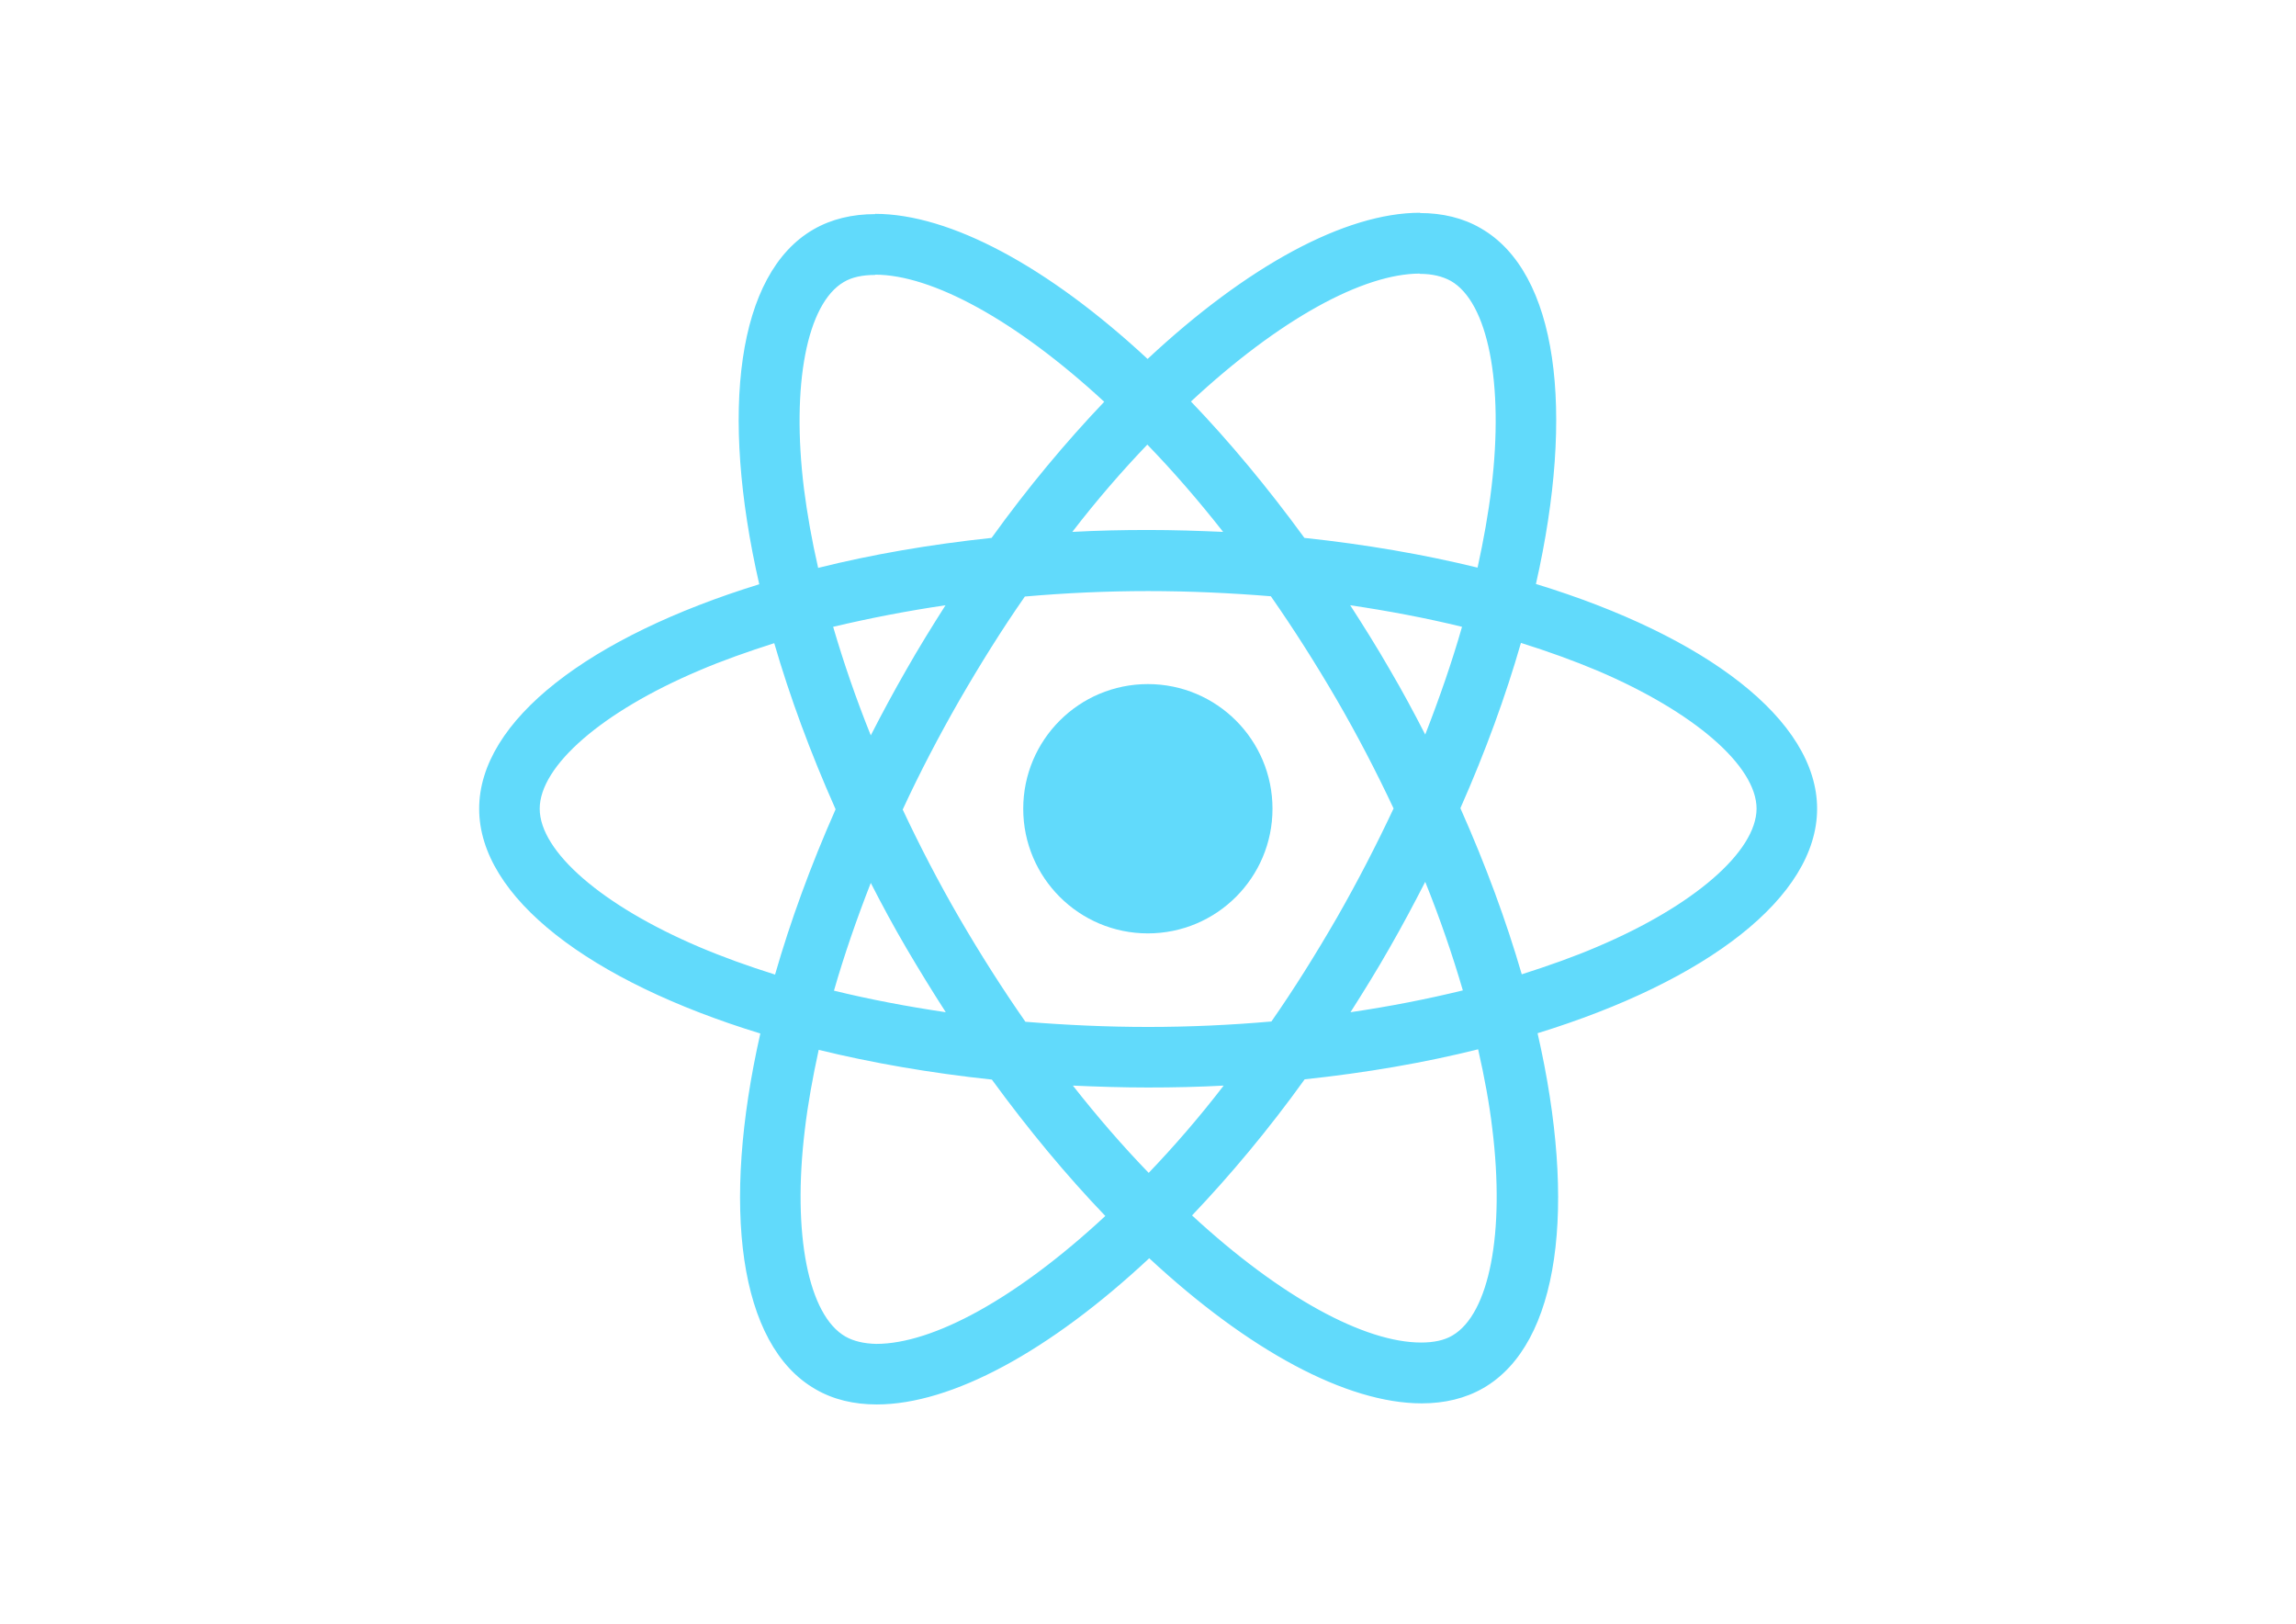
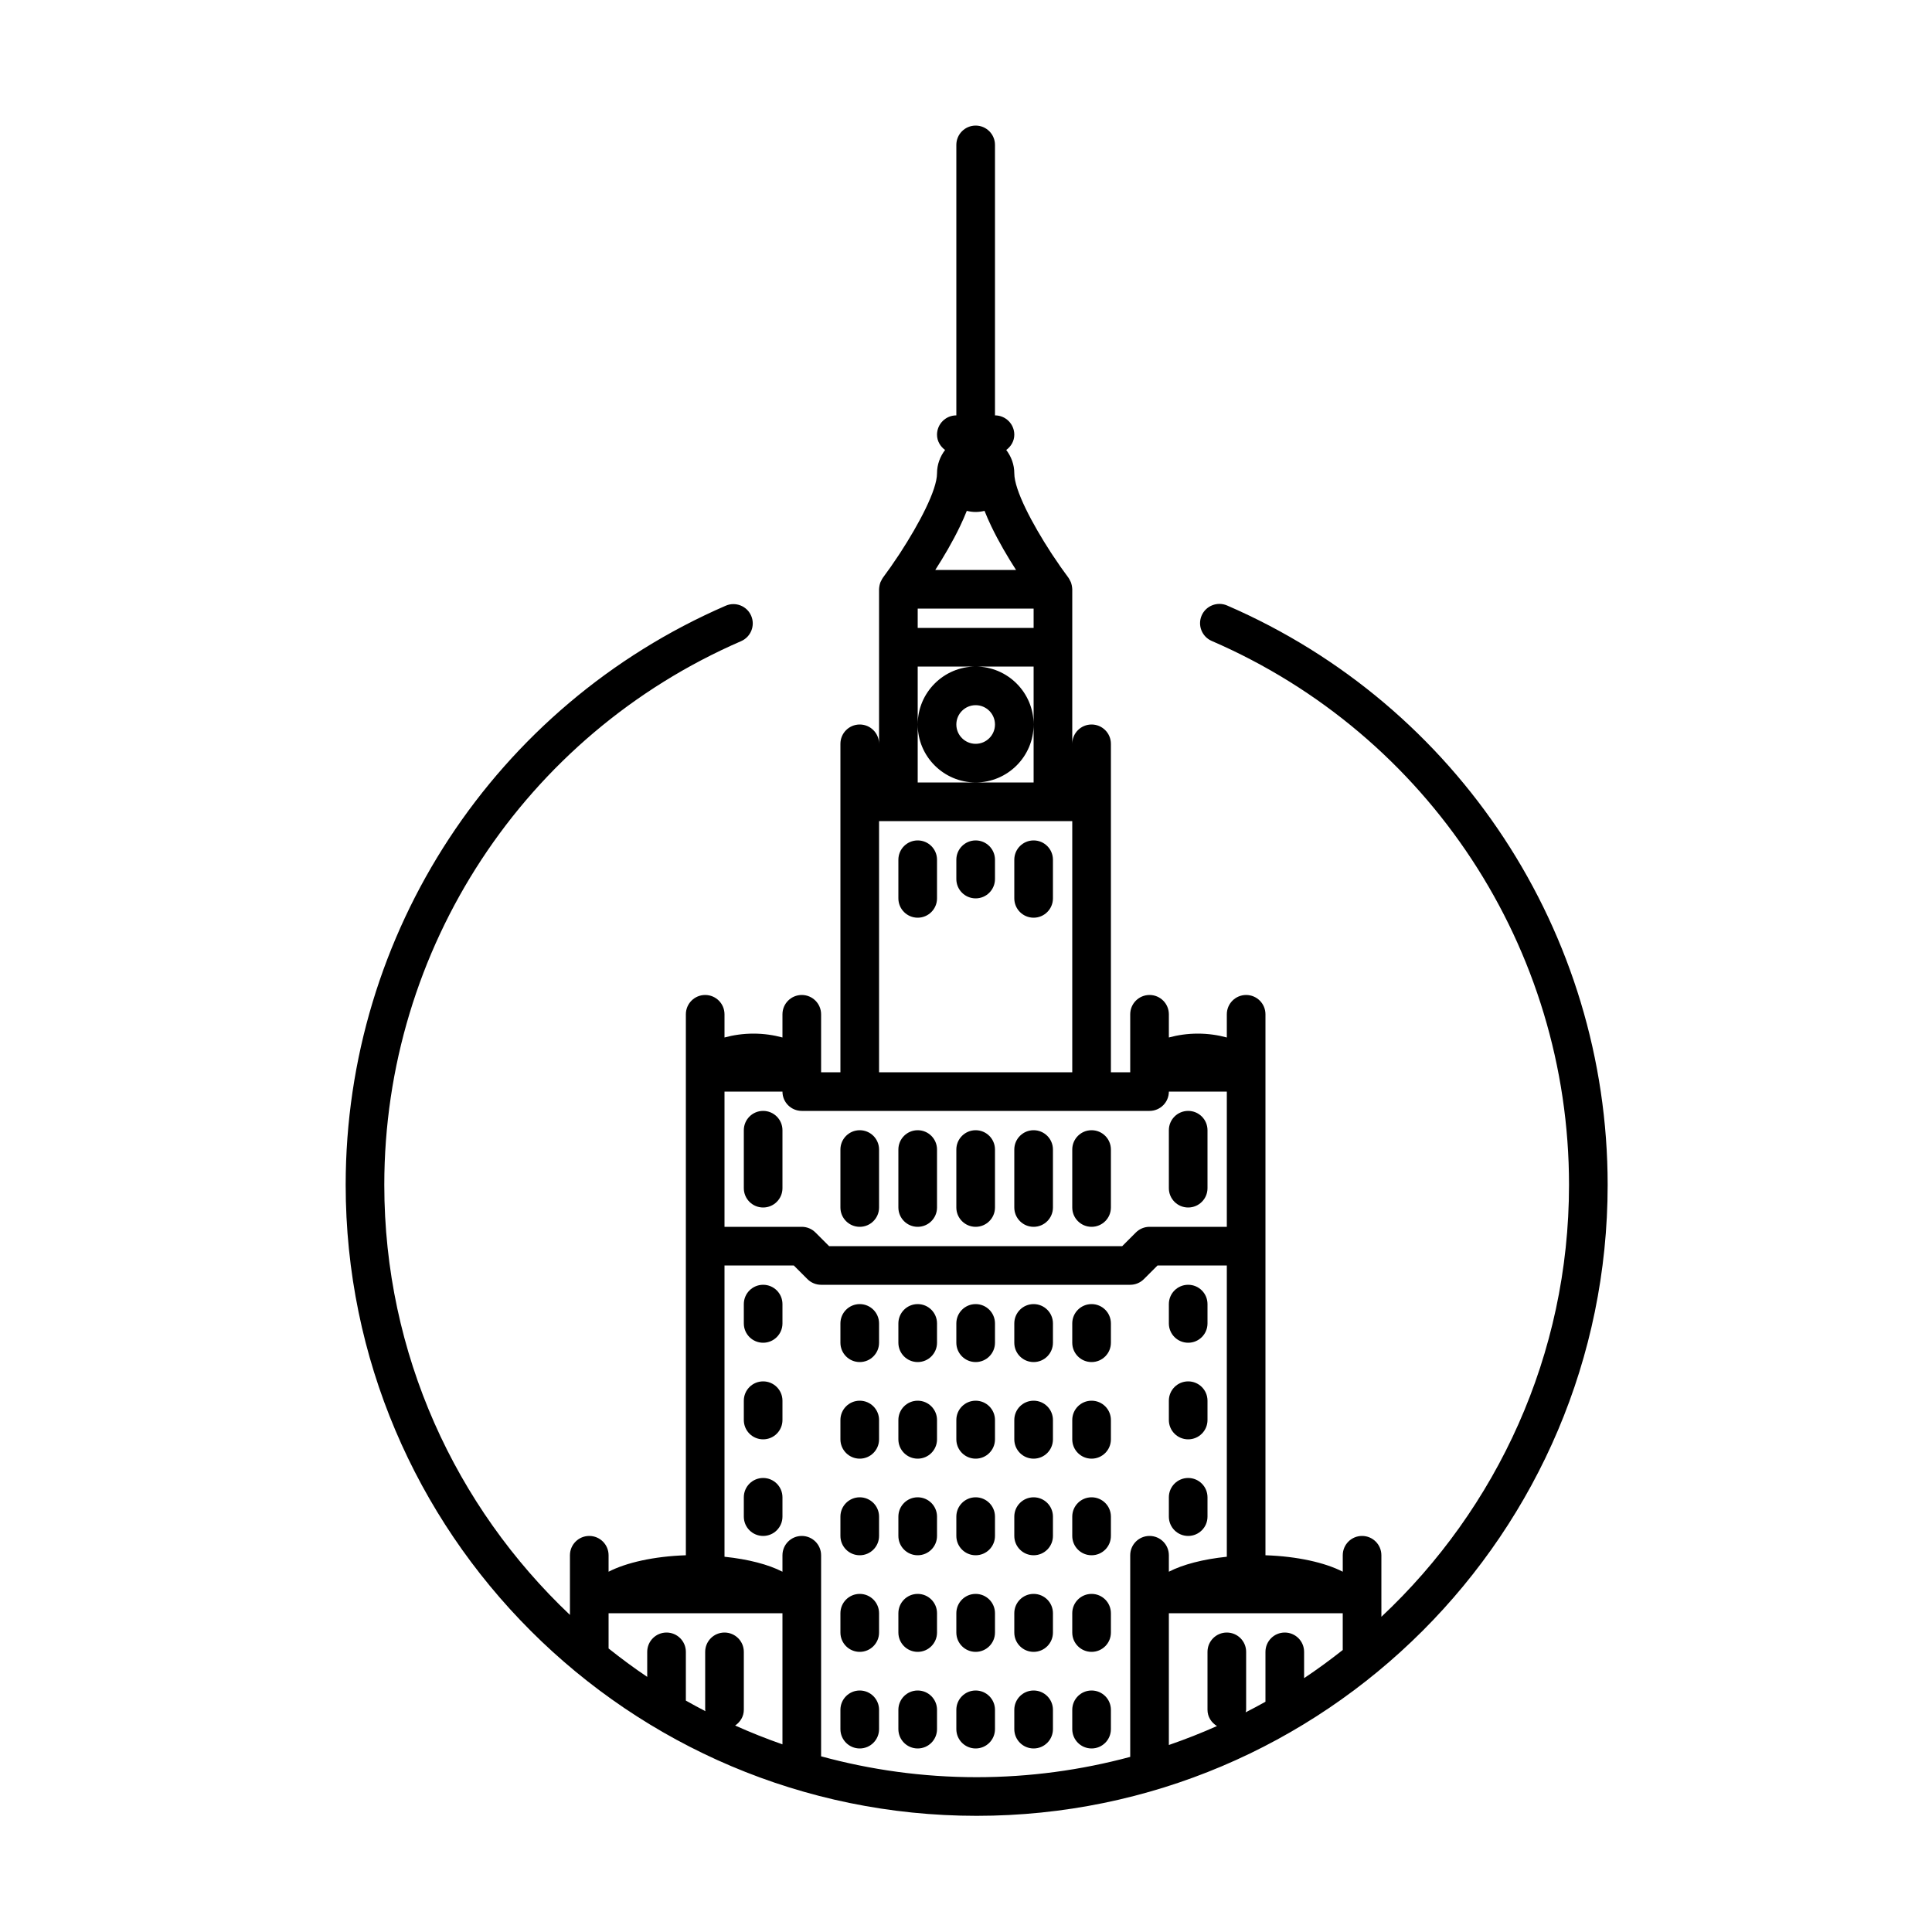
- <svg xmlns="http://www.w3.org/2000/svg" viewBox="0 0 841.9 595.3">
-   <g fill="#61DAFB">
-     <path d="M666.3 296.5c0-32.5-40.7-63.3-103.1-82.4 14.4-63.6 8-114.2-20.2-130.4-6.5-3.8-14.1-5.6-22.4-5.6v22.3c4.6 0 8.3.9 11.4 2.6 13.6 7.8 19.5 37.5 14.9 75.7-1.1 9.4-2.9 19.3-5.1 29.4-19.6-4.8-41-8.5-63.5-10.9-13.5-18.5-27.5-35.3-41.6-50 32.6-30.3 63.2-46.9 84-46.9V78c-27.5 0-63.5 19.6-99.9 53.6-36.4-33.8-72.4-53.2-99.9-53.2v22.3c20.7 0 51.4 16.5 84 46.6-14 14.7-28 31.4-41.3 49.9-22.6 2.4-44 6.1-63.6 11-2.3-10-4-19.7-5.2-29-4.7-38.2 1.1-67.9 14.6-75.8 3-1.8 6.9-2.6 11.5-2.6V78.5c-8.4 0-16 1.8-22.6 5.6-28.1 16.2-34.4 66.7-19.9 130.1-62.2 19.2-102.7 49.9-102.7 82.3 0 32.5 40.7 63.3 103.1 82.4-14.4 63.6-8 114.2 20.2 130.4 6.5 3.8 14.1 5.6 22.5 5.6 27.5 0 63.5-19.6 99.9-53.6 36.4 33.8 72.4 53.2 99.9 53.2 8.4 0 16-1.8 22.6-5.6 28.1-16.2 34.4-66.7 19.9-130.1 62-19.1 102.5-49.9 102.5-82.3zm-130.2-66.7c-3.7 12.9-8.3 26.2-13.5 39.5-4.1-8-8.4-16-13.1-24-4.6-8-9.5-15.8-14.4-23.4 14.2 2.1 27.9 4.7 41 7.9zm-45.8 106.5c-7.8 13.5-15.8 26.3-24.1 38.2-14.9 1.3-30 2-45.2 2-15.1 0-30.2-.7-45-1.9-8.3-11.9-16.4-24.6-24.2-38-7.6-13.1-14.5-26.4-20.8-39.8 6.2-13.4 13.2-26.8 20.7-39.9 7.8-13.5 15.8-26.3 24.1-38.2 14.9-1.3 30-2 45.2-2 15.1 0 30.2.7 45 1.9 8.3 11.9 16.4 24.6 24.2 38 7.6 13.1 14.5 26.4 20.8 39.8-6.3 13.4-13.2 26.8-20.7 39.9zm32.3-13c5.4 13.4 10 26.8 13.8 39.8-13.1 3.2-26.9 5.9-41.2 8 4.9-7.7 9.8-15.6 14.4-23.7 4.6-8 8.9-16.1 13-24.1zM421.2 430c-9.3-9.6-18.6-20.3-27.8-32 9 .4 18.2.7 27.5.7 9.4 0 18.7-.2 27.8-.7-9 11.7-18.3 22.4-27.5 32zm-74.4-58.9c-14.2-2.1-27.9-4.7-41-7.9 3.7-12.9 8.3-26.2 13.5-39.5 4.1 8 8.4 16 13.1 24 4.7 8 9.5 15.8 14.4 23.4zM420.7 163c9.3 9.6 18.6 20.3 27.8 32-9-.4-18.2-.7-27.5-.7-9.4 0-18.7.2-27.8.7 9-11.7 18.3-22.4 27.5-32zm-74 58.9c-4.9 7.7-9.8 15.6-14.4 23.7-4.6 8-8.9 16-13 24-5.4-13.4-10-26.8-13.8-39.8 13.1-3.1 26.9-5.8 41.2-7.9zm-90.5 125.2c-35.4-15.1-58.3-34.9-58.3-50.6 0-15.7 22.9-35.6 58.3-50.6 8.6-3.7 18-7 27.7-10.1 5.7 19.6 13.2 40 22.5 60.9-9.2 20.8-16.6 41.1-22.2 60.6-9.9-3.1-19.3-6.5-28-10.2zM310 490c-13.6-7.8-19.5-37.5-14.9-75.7 1.1-9.4 2.9-19.3 5.1-29.4 19.6 4.8 41 8.5 63.5 10.9 13.5 18.5 27.5 35.3 41.6 50-32.6 30.3-63.2 46.9-84 46.9-4.5-.1-8.3-1-11.3-2.7zm237.2-76.2c4.7 38.2-1.1 67.9-14.6 75.8-3 1.8-6.9 2.6-11.5 2.6-20.7 0-51.4-16.5-84-46.6 14-14.7 28-31.4 41.3-49.9 22.6-2.4 44-6.1 63.6-11 2.3 10.1 4.1 19.8 5.2 29.1zm38.5-66.7c-8.6 3.7-18 7-27.7 10.1-5.7-19.6-13.2-40-22.5-60.9 9.2-20.8 16.6-41.1 22.2-60.6 9.9 3.1 19.3 6.5 28.1 10.2 35.4 15.1 58.3 34.9 58.3 50.6-.1 15.7-23 35.6-58.4 50.6zM320.8 78.4z" />
-     <circle cx="420.9" cy="296.5" r="45.7" />
-     <path d="M520.5 78.1z" />
-   </g>
+ <svg xmlns="http://www.w3.org/2000/svg" version="1.1" x="0px" y="0px" viewBox="0 0 100 100" enable-background="new 0 0 100 100" xml:space="preserve">
+   <path d="M47.5,63.5c0.552,0,1-0.447,1-1v-3c0-0.553-0.448-1-1-1s-1,0.447-1,1v3C46.5,63.053,46.948,63.5,47.5,63.5z M39.5,57.5  c-0.552,0-1,0.447-1,1v3c0,0.553,0.448,1,1,1s1-0.447,1-1v-3C40.5,57.947,40.052,57.5,39.5,57.5z M44.5,63.5c0.552,0,1-0.447,1-1v-3  c0-0.553-0.448-1-1-1s-1,0.447-1,1v3C43.5,63.053,43.948,63.5,44.5,63.5z M39.5,66.5c-0.552,0-1,0.447-1,1v1c0,0.553,0.448,1,1,1  s1-0.447,1-1v-1C40.5,66.947,40.052,66.5,39.5,66.5z M44.5,87.5c-0.552,0-1,0.447-1,1v1c0,0.553,0.448,1,1,1s1-0.447,1-1v-1  C45.5,87.947,45.052,87.5,44.5,87.5z M39.5,76.5c-0.552,0-1,0.447-1,1v1c0,0.553,0.448,1,1,1s1-0.447,1-1v-1  C40.5,76.947,40.052,76.5,39.5,76.5z M39.5,71.5c-0.552,0-1,0.447-1,1v1c0,0.553,0.448,1,1,1s1-0.447,1-1v-1  C40.5,71.947,40.052,71.5,39.5,71.5z M61.5,62.5c0.553,0,1-0.447,1-1v-3c0-0.553-0.447-1-1-1s-1,0.447-1,1v3  C60.5,62.053,60.947,62.5,61.5,62.5z M47.5,43.5c-0.552,0-1,0.448-1,1v2c0,0.552,0.448,1,1,1s1-0.448,1-1v-2  C48.5,43.948,48.052,43.5,47.5,43.5z M50.5,43.5c-0.552,0-1,0.448-1,1v1c0,0.552,0.448,1,1,1s1-0.448,1-1v-1  C51.5,43.948,51.052,43.5,50.5,43.5z M53.5,43.5c-0.553,0-1,0.448-1,1v2c0,0.552,0.447,1,1,1s1-0.448,1-1v-2  C54.5,43.948,54.053,43.5,53.5,43.5z M50.5,40.5c1.654,0,3-1.346,3-3s-1.346-3-3-3s-3,1.346-3,3S48.846,40.5,50.5,40.5z M50.5,36.5  c0.552,0,1,0.448,1,1s-0.448,1-1,1s-1-0.448-1-1S49.948,36.5,50.5,36.5z M50.5,63.5c0.552,0,1-0.447,1-1v-3c0-0.553-0.448-1-1-1  s-1,0.447-1,1v3C49.5,63.053,49.948,63.5,50.5,63.5z M44.5,82.5c-0.552,0-1,0.447-1,1v1c0,0.553,0.448,1,1,1s1-0.447,1-1v-1  C45.5,82.947,45.052,82.5,44.5,82.5z M53.5,63.5c0.553,0,1-0.447,1-1v-3c0-0.553-0.447-1-1-1s-1,0.447-1,1v3  C52.5,63.053,52.947,63.5,53.5,63.5z M56.5,63.5c0.553,0,1-0.447,1-1v-3c0-0.553-0.447-1-1-1s-1,0.447-1,1v3  C55.5,63.053,55.947,63.5,56.5,63.5z M53.5,82.5c-0.553,0-1,0.447-1,1v1c0,0.553,0.447,1,1,1s1-0.447,1-1v-1  C54.5,82.947,54.053,82.5,53.5,82.5z M56.5,87.5c-0.553,0-1,0.447-1,1v1c0,0.553,0.447,1,1,1s1-0.447,1-1v-1  C57.5,87.947,57.053,87.5,56.5,87.5z M53.5,67.5c-0.553,0-1,0.447-1,1v1c0,0.553,0.447,1,1,1s1-0.447,1-1v-1  C54.5,67.947,54.053,67.5,53.5,67.5z M56.5,77.5c-0.553,0-1,0.447-1,1v1c0,0.553,0.447,1,1,1s1-0.447,1-1v-1  C57.5,77.947,57.053,77.5,56.5,77.5z M53.5,87.5c-0.553,0-1,0.447-1,1v1c0,0.553,0.447,1,1,1s1-0.447,1-1v-1  C54.5,87.947,54.053,87.5,53.5,87.5z M53.5,72.5c-0.553,0-1,0.447-1,1v1c0,0.553,0.447,1,1,1s1-0.447,1-1v-1  C54.5,72.947,54.053,72.5,53.5,72.5z M53.5,77.5c-0.553,0-1,0.447-1,1v1c0,0.553,0.447,1,1,1s1-0.447,1-1v-1  C54.5,77.947,54.053,77.5,53.5,77.5z M56.5,82.5c-0.553,0-1,0.447-1,1v1c0,0.553,0.447,1,1,1s1-0.447,1-1v-1  C57.5,82.947,57.053,82.5,56.5,82.5z M61.5,79.5c0.553,0,1-0.447,1-1v-1c0-0.553-0.447-1-1-1s-1,0.447-1,1v1  C60.5,79.053,60.947,79.5,61.5,79.5z M61.5,74.5c0.553,0,1-0.447,1-1v-1c0-0.553-0.447-1-1-1s-1,0.447-1,1v1  C60.5,74.053,60.947,74.5,61.5,74.5z M55.5,30.5C55.501,30.51,55.499,30.429,55.5,30.5L55.5,30.5z M63.512,31.339  c-0.505-0.216-1.096,0.014-1.315,0.521c-0.219,0.507,0.014,1.095,0.521,1.315c11.235,4.862,18.494,15.912,18.494,28.152  c0,8.811-3.741,16.759-9.711,22.357L71.5,82.5v-2c0-0.553-0.447-1-1-1s-0.999,0.447-0.999,1v0.852  c-0.905-0.468-2.347-0.798-4.001-0.852v-28c0-0.553-0.448-1-1-1s-1,0.447-1,1v1.2c-0.456-0.124-0.961-0.2-1.5-0.2  s-1.044,0.075-1.5,0.2v-1.2c0-0.553-0.448-1-1-1s-1,0.447-1,1v3h-1v-17c0-0.552-0.447-1-1-1s-1,0.448-1,1v-8  c-0.004-0.117-0.032-0.266-0.076-0.375c-0.008-0.021-0.021-0.037-0.031-0.057c-0.028-0.057-0.054-0.116-0.093-0.168  c-0.255-0.34-0.533-0.736-0.811-1.158c-0.031-0.047-0.062-0.094-0.093-0.141c-0.96-1.476-1.896-3.233-1.896-4.101  c0-0.456-0.159-0.872-0.417-1.209C52.329,23.109,52.5,22.83,52.5,22.5c0-0.552-0.448-1-1-1v-14c0-0.552-0.448-1-1-1s-1,0.448-1,1v14  c-0.552,0-1,0.448-1,1c0,0.33,0.171,0.609,0.417,0.791C48.659,23.628,48.5,24.044,48.5,24.5c0,0.868-0.937,2.624-1.896,4.101  c-0.031,0.047-0.062,0.095-0.093,0.141c-0.278,0.422-0.556,0.818-0.811,1.158c-0.039,0.052-0.065,0.111-0.093,0.168  c-0.01,0.02-0.023,0.036-0.031,0.057c-0.044,0.109-0.072,0.258-0.076,0.375v8c0-0.552-0.448-1-1-1s-1,0.448-1,1v3v14h-1v-3  c0-0.553-0.448-1-1-1s-1,0.447-1,1v1.2c-0.456-0.124-0.961-0.2-1.5-0.2s-1.044,0.075-1.5,0.2v-1.2c0-0.553-0.448-1-1-1s-1,0.447-1,1  v28c-1.654,0.054-3.095,0.384-4,0.852V80.5c0-0.553-0.448-1-1-1s-1,0.447-1,1v2v1.087c-5.91-5.593-9.609-13.5-9.609-22.26  c0-12.228,7.25-23.274,18.469-28.141c0.507-0.22,0.739-0.809,0.52-1.315c-0.219-0.507-0.81-0.739-1.315-0.52  c-11.951,5.185-19.673,16.951-19.673,29.976c0,18.009,14.651,32.66,32.66,32.66c18.008,0,32.66-14.651,32.66-32.66  C83.211,48.29,75.479,36.519,63.512,31.339z M50.041,26.442c0.148,0.035,0.301,0.058,0.459,0.058s0.311-0.023,0.459-0.058  c0.105,0.266,0.224,0.535,0.352,0.802c0.385,0.802,0.852,1.593,1.279,2.256h-4.18c0.427-0.663,0.894-1.453,1.279-2.256  C49.817,26.977,49.936,26.708,50.041,26.442z M53.5,31.5v1h-6v-1H53.5z M53.5,34.5v3v3h-3h-3v-3v-3h3H53.5z M45.5,42.5h1h8h1v13h-10  V42.5z M37.5,56.5h3c0,0.553,0.448,1,1,1h18c0.553,0,1-0.447,1-1h3v7h-4c-0.266,0-0.52,0.105-0.707,0.293L58.086,64.5H42.914  l-0.707-0.707C42.02,63.605,41.765,63.5,41.5,63.5h-4V56.5z M40.5,90.287c-0.833-0.29-1.65-0.616-2.449-0.974  c0.264-0.18,0.449-0.469,0.449-0.813v-3c0-0.553-0.448-1-1-1s-1,0.447-1,1v3c0,0.025,0.013,0.047,0.014,0.071  c-0.342-0.177-0.68-0.359-1.014-0.548V85.5c0-0.553-0.448-1-1-1s-1,0.447-1,1v1.295c-0.688-0.462-1.353-0.956-2-1.471V83.5h9V90.287  z M59.5,79.5c-0.553,0-1,0.447-1,1v2v8.436c-2.537,0.682-5.2,1.051-7.949,1.051c-2.786,0-5.484-0.38-8.051-1.08V82.5v-2  c0-0.553-0.448-1-1-1s-1,0.447-1,1v0.852c-0.717-0.371-1.77-0.648-3-0.775V65.5h3.586l0.707,0.707  C41.98,66.395,42.235,66.5,42.5,66.5h16c0.266,0,0.52-0.105,0.707-0.293l0.707-0.707H63.5v15.077c-1.23,0.127-2.283,0.404-3,0.775  V80.5C60.5,79.947,60.053,79.5,59.5,79.5z M69.5,85.404c-0.647,0.51-1.312,0.999-2,1.457V85.5c0-0.553-0.447-1-1-1s-1,0.447-1,1  v2.582c-0.338,0.19-0.681,0.371-1.026,0.548c0.006-0.044,0.026-0.084,0.026-0.13v-3c0-0.553-0.447-1-1-1s-1,0.447-1,1v3  c0,0.362,0.202,0.665,0.49,0.84c-0.812,0.362-1.643,0.689-2.49,0.981V83.5h9V85.404z M61.5,69.5c0.553,0,1-0.447,1-1v-1  c0-0.553-0.447-1-1-1s-1,0.447-1,1v1C60.5,69.053,60.947,69.5,61.5,69.5z M56.5,72.5c-0.553,0-1,0.447-1,1v1c0,0.553,0.447,1,1,1  s1-0.447,1-1v-1C57.5,72.947,57.053,72.5,56.5,72.5z M56.5,67.5c-0.553,0-1,0.447-1,1v1c0,0.553,0.447,1,1,1s1-0.447,1-1v-1  C57.5,67.947,57.053,67.5,56.5,67.5z M47.5,87.5c-0.552,0-1,0.447-1,1v1c0,0.553,0.448,1,1,1s1-0.447,1-1v-1  C48.5,87.947,48.052,87.5,47.5,87.5z M44.5,77.5c-0.552,0-1,0.447-1,1v1c0,0.553,0.448,1,1,1s1-0.447,1-1v-1  C45.5,77.947,45.052,77.5,44.5,77.5z M47.5,72.5c-0.552,0-1,0.447-1,1v1c0,0.553,0.448,1,1,1s1-0.447,1-1v-1  C48.5,72.947,48.052,72.5,47.5,72.5z M47.5,77.5c-0.552,0-1,0.447-1,1v1c0,0.553,0.448,1,1,1s1-0.447,1-1v-1  C48.5,77.947,48.052,77.5,47.5,77.5z M50.5,67.5c-0.552,0-1,0.447-1,1v1c0,0.553,0.448,1,1,1s1-0.447,1-1v-1  C51.5,67.947,51.052,67.5,50.5,67.5z M44.5,67.5c-0.552,0-1,0.447-1,1v1c0,0.553,0.448,1,1,1s1-0.447,1-1v-1  C45.5,67.947,45.052,67.5,44.5,67.5z M44.5,72.5c-0.552,0-1,0.447-1,1v1c0,0.553,0.448,1,1,1s1-0.447,1-1v-1  C45.5,72.947,45.052,72.5,44.5,72.5z M47.5,82.5c-0.552,0-1,0.447-1,1v1c0,0.553,0.448,1,1,1s1-0.447,1-1v-1  C48.5,82.947,48.052,82.5,47.5,82.5z M47.5,67.5c-0.552,0-1,0.447-1,1v1c0,0.553,0.448,1,1,1s1-0.447,1-1v-1  C48.5,67.947,48.052,67.5,47.5,67.5z M50.5,72.5c-0.552,0-1,0.447-1,1v1c0,0.553,0.448,1,1,1s1-0.447,1-1v-1  C51.5,72.947,51.052,72.5,50.5,72.5z M50.5,77.5c-0.552,0-1,0.447-1,1v1c0,0.553,0.448,1,1,1s1-0.447,1-1v-1  C51.5,77.947,51.052,77.5,50.5,77.5z M50.5,87.5c-0.552,0-1,0.447-1,1v1c0,0.553,0.448,1,1,1s1-0.447,1-1v-1  C51.5,87.947,51.052,87.5,50.5,87.5z M50.5,82.5c-0.552,0-1,0.447-1,1v1c0,0.553,0.448,1,1,1s1-0.447,1-1v-1  C51.5,82.947,51.052,82.5,50.5,82.5z" />
</svg>
